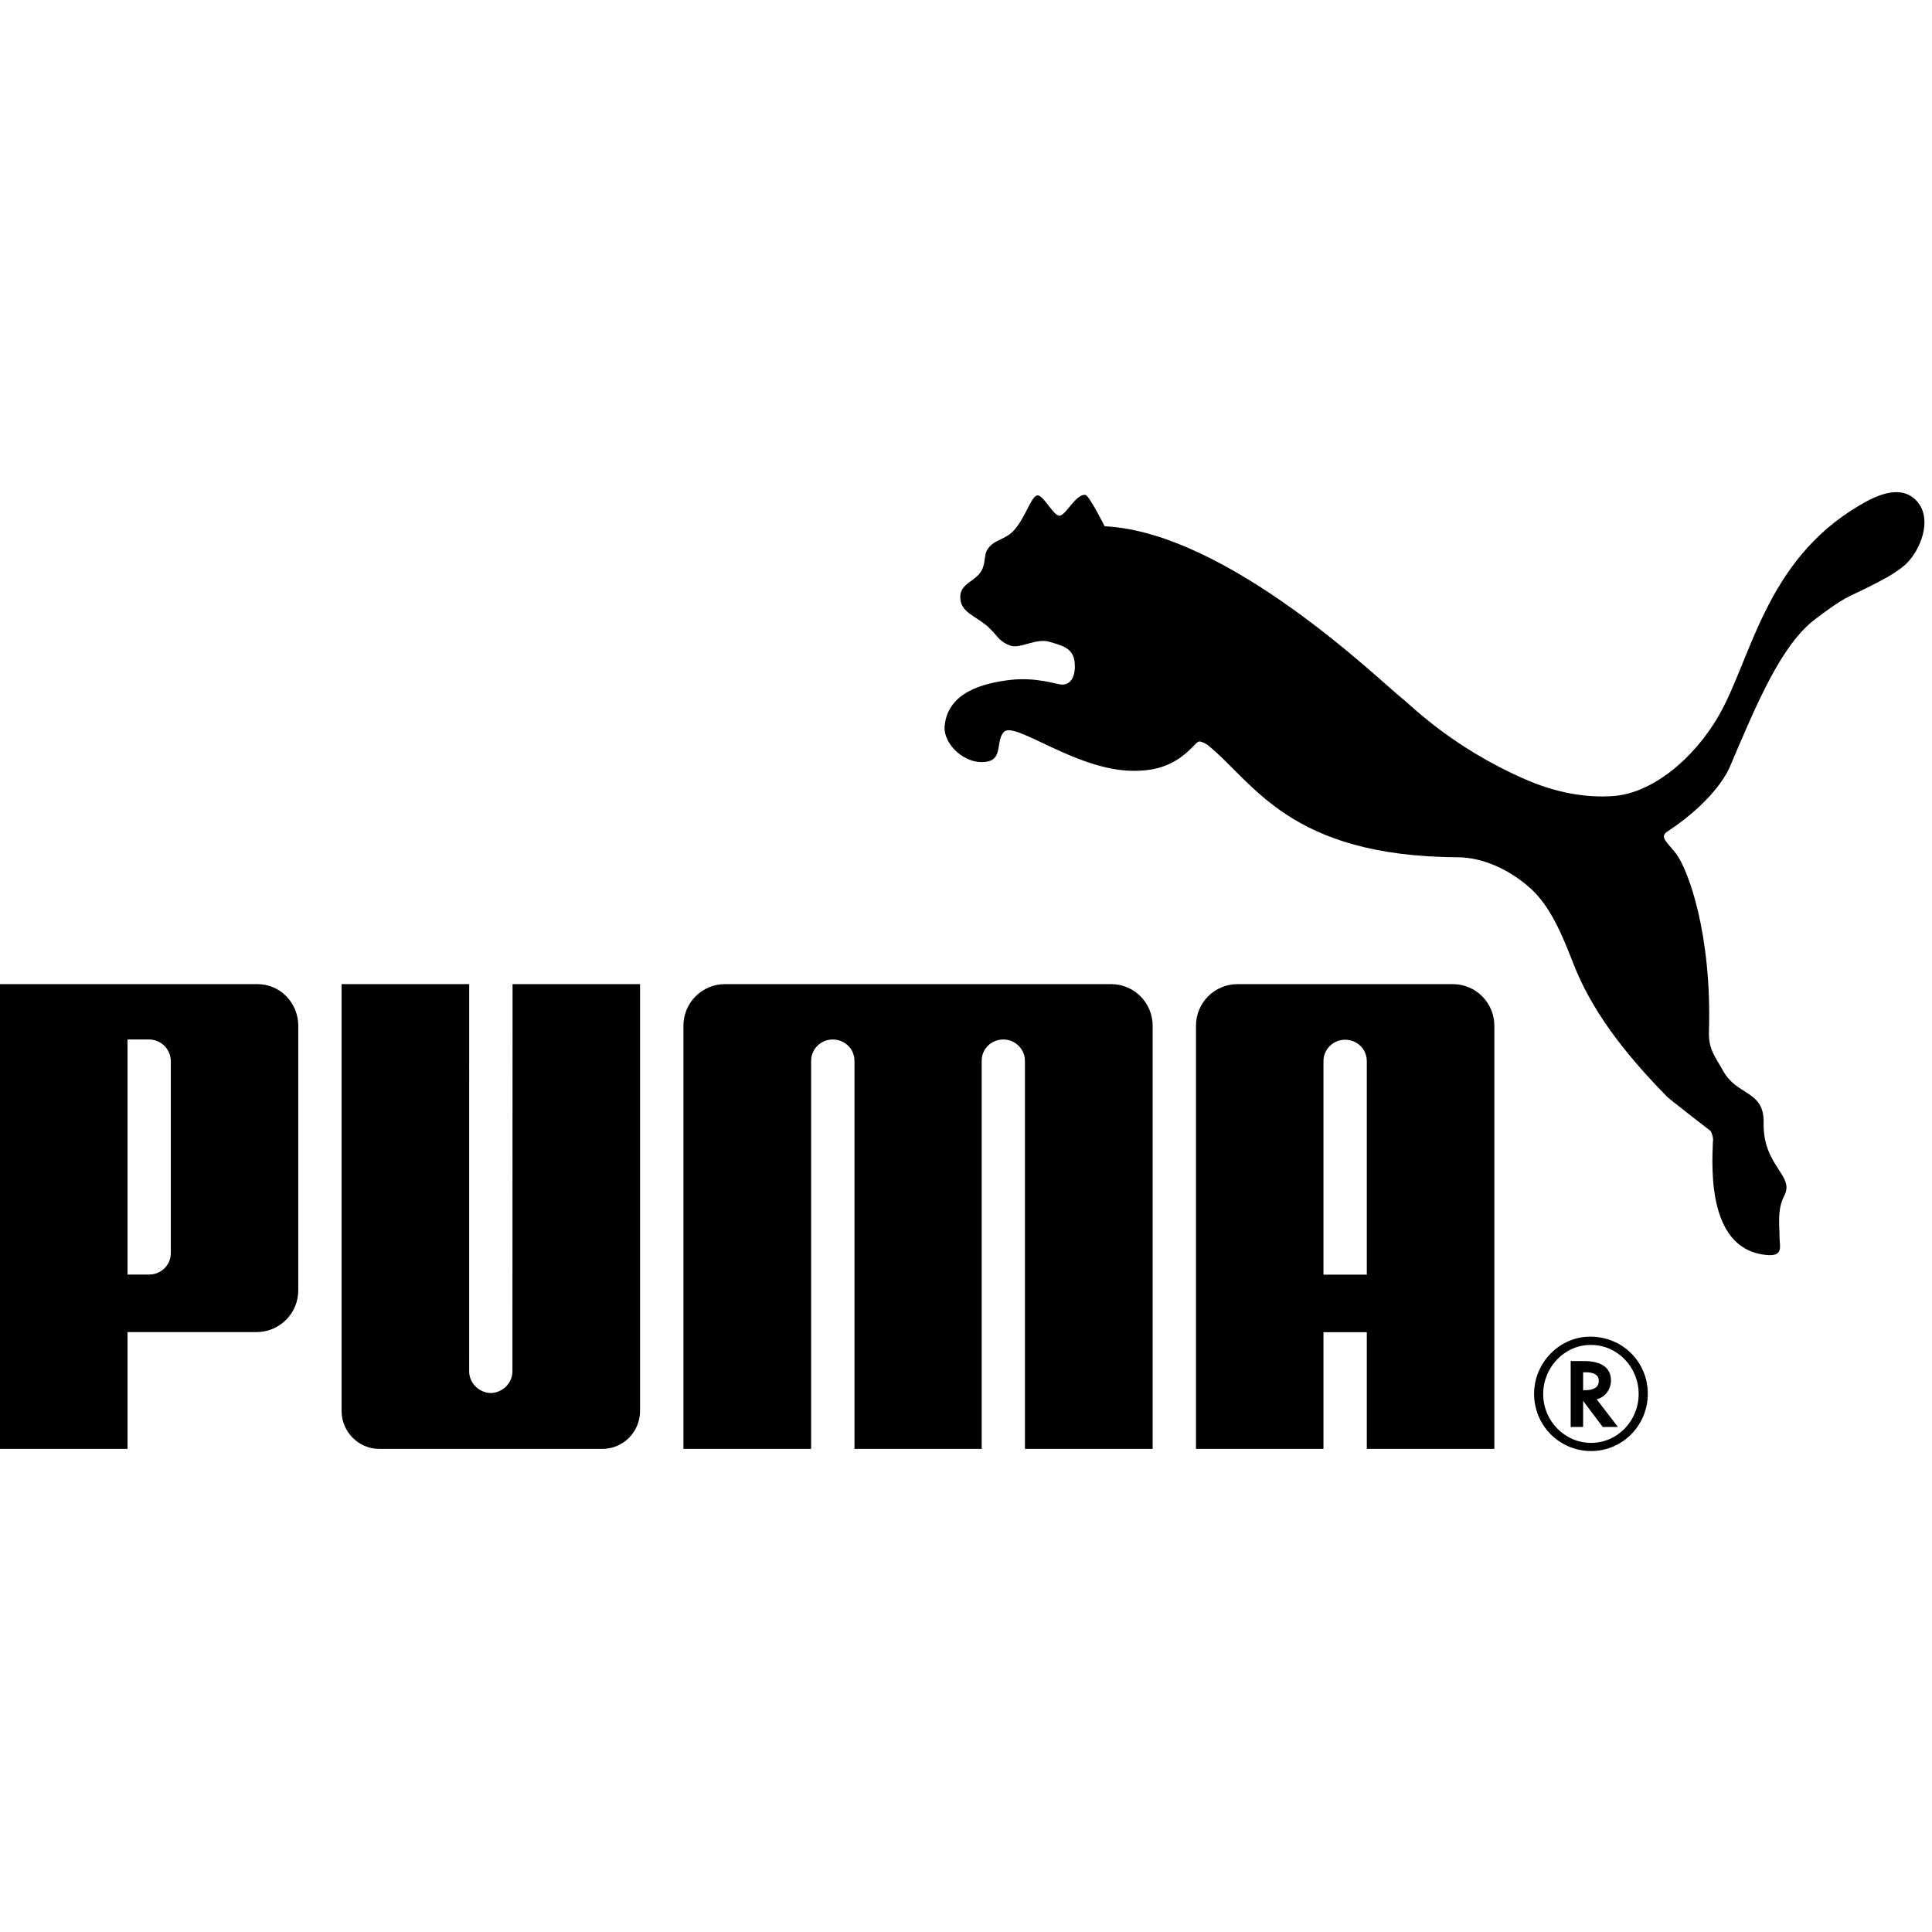
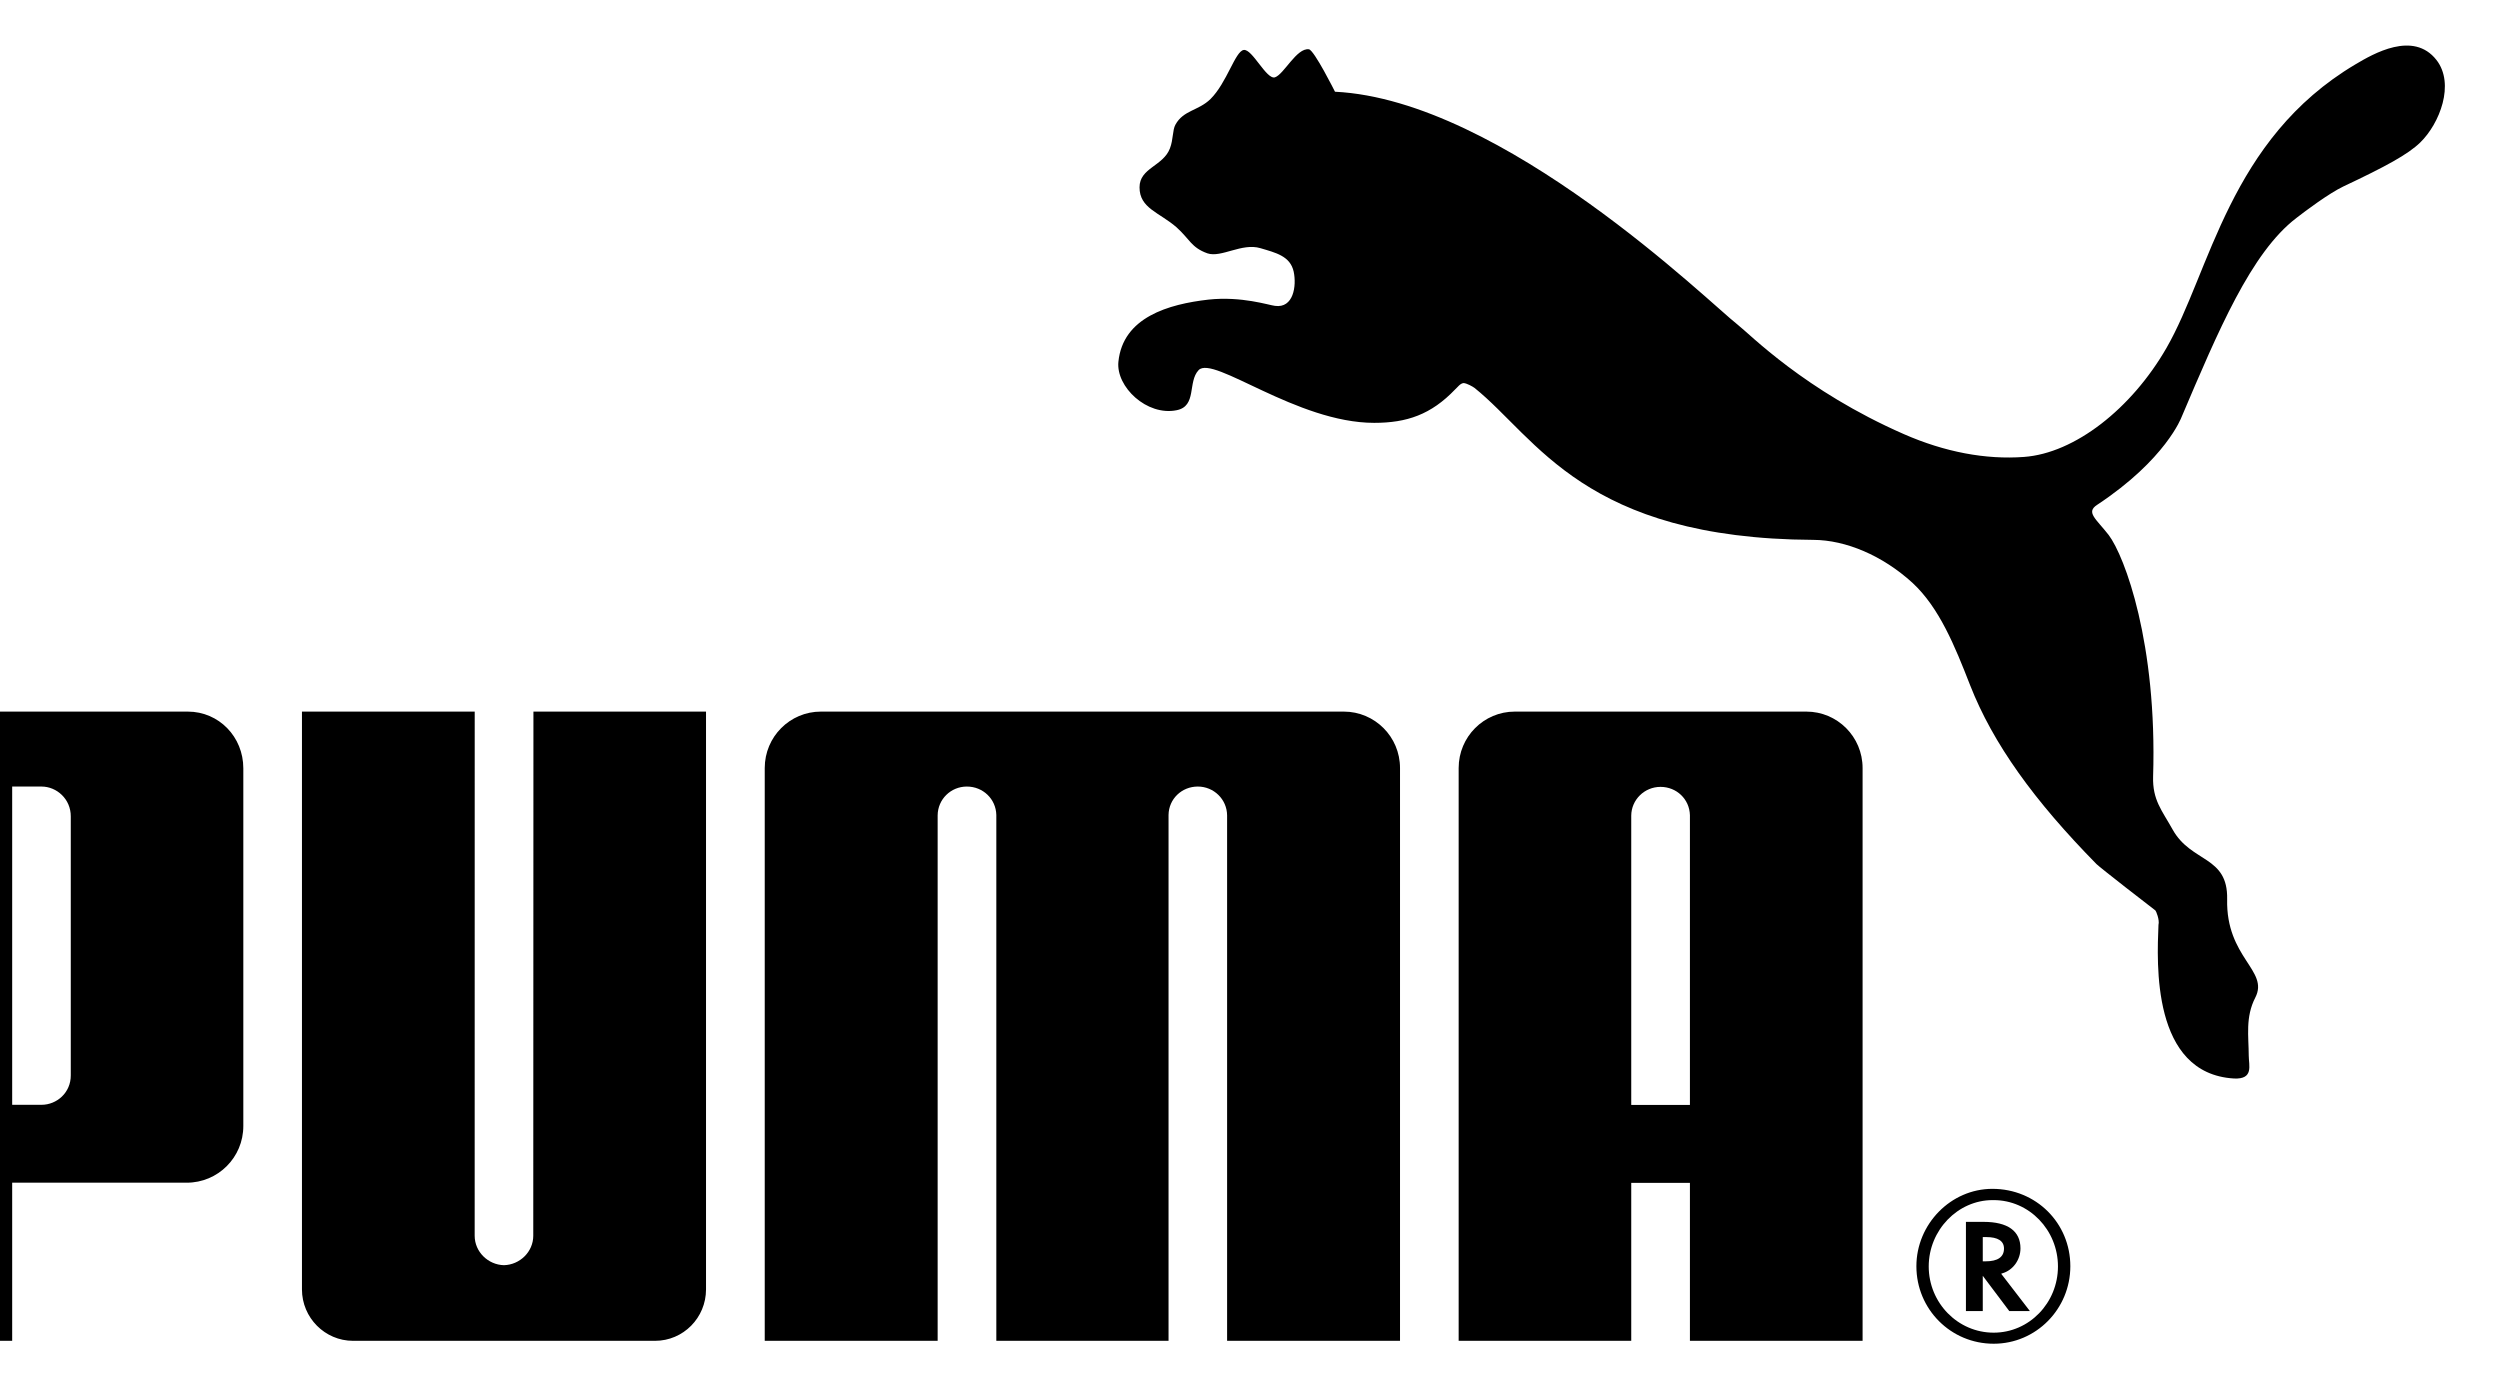
- <svg xmlns="http://www.w3.org/2000/svg" fill="#000000" width="800px" height="800px" viewBox="35.433 -191.049 889.299 889.299">
+ <svg xmlns="http://www.w3.org/2000/svg" fill="#000000" width="850px" height="470px" viewBox="90 20 850 470">
  <path d="m512.857 36.99c-2.898.447-5.684 11.118-11.285 16.677-4.096 4.012-9.209 3.761-11.925 8.721-1.031 1.853-.697 5.016-1.867 8.053-2.285 6.074-10.337 6.617-10.337 13.235-.028 7.147 6.715 8.512 12.552 13.583 4.556 4.082 5.002 6.896 10.518 8.874 4.71 1.603 11.717-3.636 18.028-1.755 5.183 1.547 10.142 2.661 11.313 7.983 1.03 4.904-.07 12.51-6.353 11.633-2.118-.237-11.299-3.33-22.583-2.132-13.612 1.547-29.146 5.99-30.664 21.163-.836 8.484 9.654 18.487 19.783 16.453 7.007-1.38 3.692-9.64 7.509-13.653 5.001-5.14 33.338 17.944 59.683 17.944 11.09 0 19.337-2.8 27.53-11.382.765-.655 1.699-2.062 2.883-2.146 1.115.084 3.065 1.184 3.706 1.658 21.218 17.052 37.253 51.255 115.229 51.659 10.964.055 23.46 5.294 33.658 14.6 9.098 8.415 14.42 21.496 19.588 34.773 7.802 19.923 21.79 39.302 42.993 60.868 1.157 1.156 18.613 14.726 20.006 15.743.223.139 1.505 3.204 1.06 4.917-.516 12.929-2.397 50.53 25.633 52.23 6.855.348 5.057-4.472 5.057-7.788-.013-6.548-1.212-13.054 2.244-19.755 4.722-9.222-10.017-13.472-9.585-33.408.306-14.865-12.177-12.33-18.516-23.656-3.65-6.562-6.896-10.044-6.659-18.07 1.421-45.165-9.613-74.84-15.116-82.126-4.29-5.503-7.843-7.69-3.915-10.24 23.392-15.45 28.7-29.828 28.7-29.828 12.44-29.242 23.628-55.95 39.05-67.707 3.107-2.425 11.076-8.373 15.966-10.714 14.391-6.785 21.97-10.894 26.15-14.963 6.617-6.45 11.841-19.894 5.502-28.044-7.885-10.059-21.524-2.076-27.542 1.49-43.007 25.524-49.346 70.55-64.24 96.408-11.883 20.66-31.206 35.832-48.481 37.072-12.957.961-26.916-1.658-40.82-7.76-33.812-14.823-52.314-33.965-56.674-37.35-9.084-7.008-79.606-76.235-136.74-79.063 0 0-7.09-14.196-8.874-14.433-4.18-.53-8.456 8.484-11.521 9.53-2.884.96-7.732-9.767-10.644-9.293m-251.522 413.171c-5.378-.126-9.947-4.542-9.947-10.003l.014-178.214h-58.736v196.45c0 9.627 7.801 17.485 17.372 17.485h102.663c9.64 0 17.345-7.858 17.345-17.485v-196.45h-58.68l-.056 178.214c0 5.461-4.57 9.877-9.975 10.003m196.659-188.217h-88.898c-10.518 0-19.086 8.554-19.086 19.184v194.75h58.79v-178.644c.042-5.475 4.472-9.808 9.934-9.808 5.489 0 9.891 4.235 10.016 9.655v178.798h58.555v-178.8c.07-5.419 4.472-9.654 9.947-9.654 5.434 0 9.92 4.333 9.962 9.808v178.646h58.791v-194.751c0-10.63-8.582-19.184-19.1-19.184zm-343.931 35.665c.042-5.949-4.806-10.184-9.947-10.184h-9.975v108.207h9.975c5.183 0 9.99-4.124 9.947-10.044zm39.413 124.507h-59.335v53.763h-58.708v-213.935h118.42c10.601 0 18.876 8.61 18.876 19.268v121.637c0 10.672-8.595 19.267-19.253 19.267m613.996 5.921c-11.8 0-21.706 10.198-21.706 22.556 0 12.399 9.906 22.513 22.082 22.513 12.079 0 21.859-10.114 21.859-22.513 0-12.386-9.78-22.556-21.86-22.556zm26.442 22.486c0 14.53-11.647 26.345-26.066 26.345-14.573 0-26.275-11.73-26.275-26.345 0-14.336 11.702-26.317 25.843-26.317 14.851 0 26.498 11.62 26.498 26.317" />
  <path d="m765.131 448.852c4.082 0 6.228-1.449 6.228-4.346 0-2.578-2.076-3.901-6.047-3.901h-1.17v8.247zm15.033 16.913h-7.008l-9.014-11.995v11.995h-5.726v-30.329h6.019c8.178 0 12.524 3.093 12.524 9 0 3.942-2.563 7.44-6.144 8.484l-.418.154zm-115.591-70.09v-98.51c-.14-5.448-4.528-9.627-10.003-9.627-5.42 0-9.906 4.346-9.947 9.78v98.357zm0 80.205v-53.707h-19.95v53.707h-58.68v-194.751c0-10.63 8.567-19.184 19.086-19.184h99.137c10.547 0 19.115 8.554 19.115 19.184v194.75z" />
</svg>
